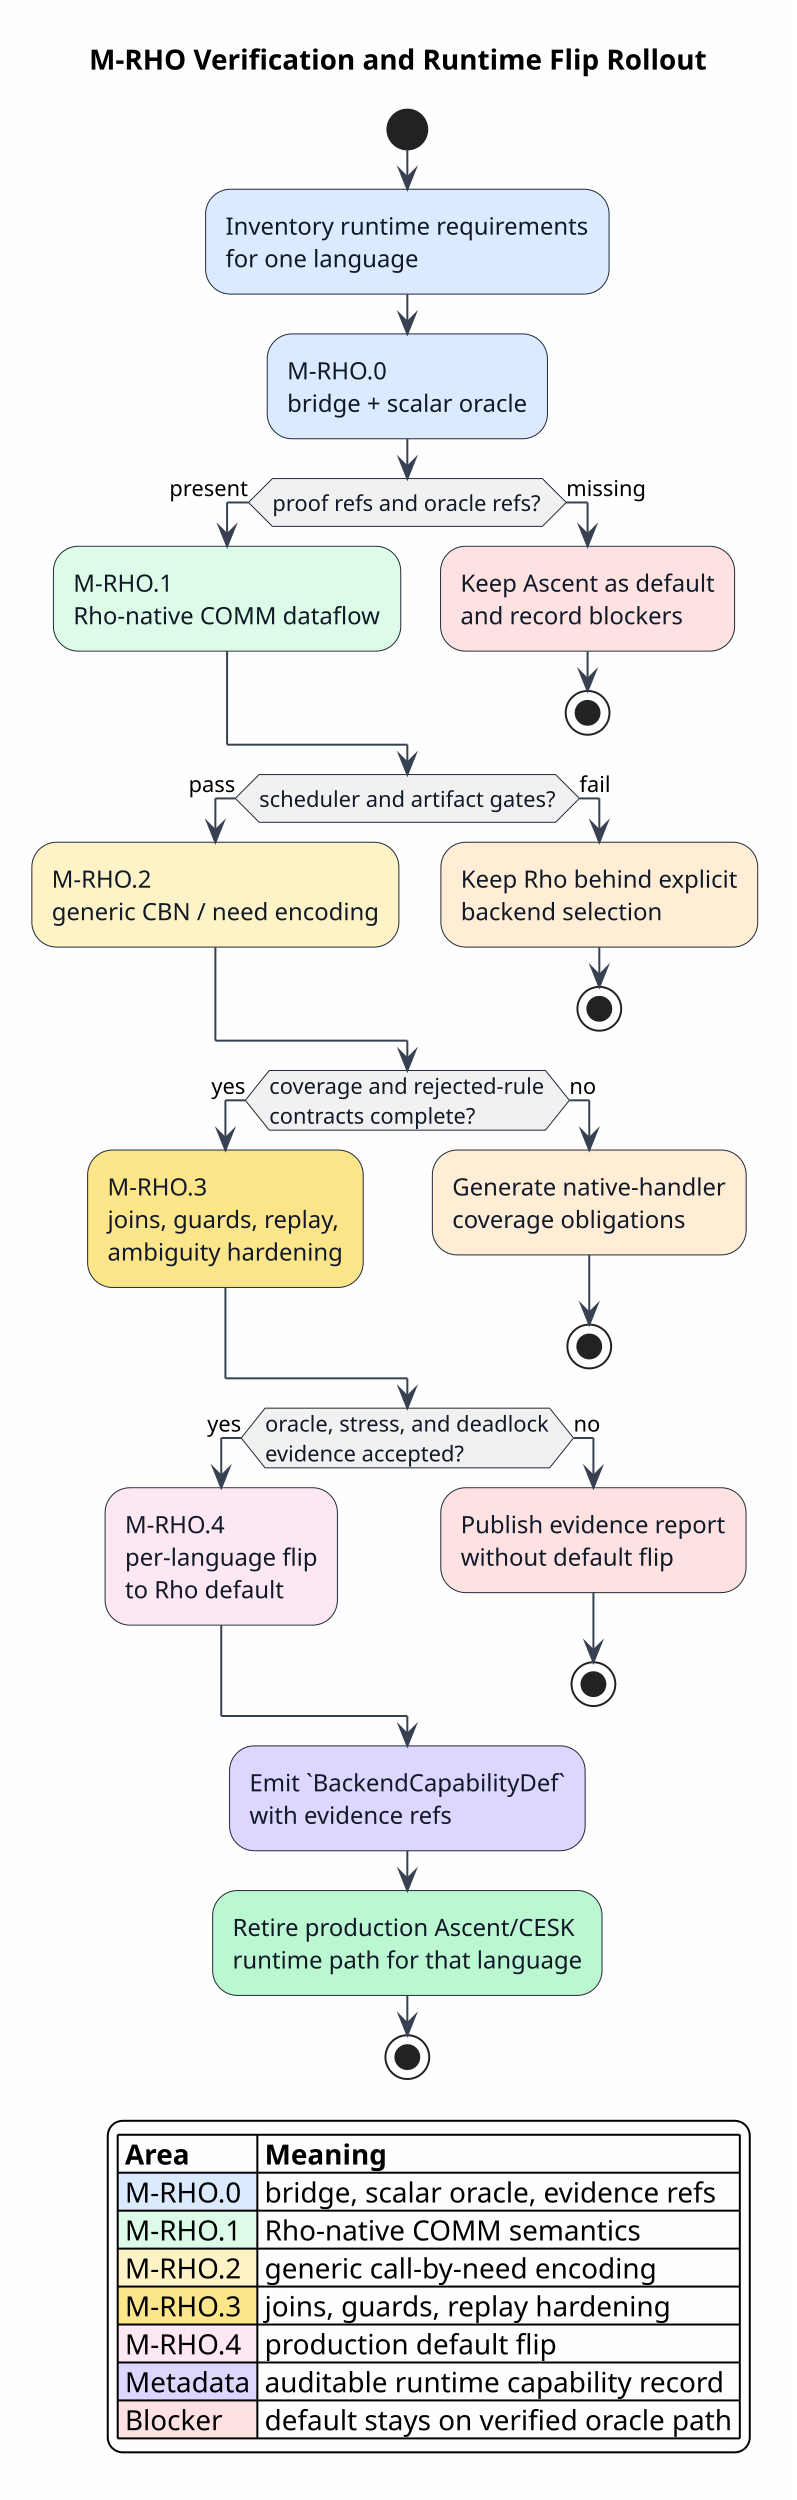
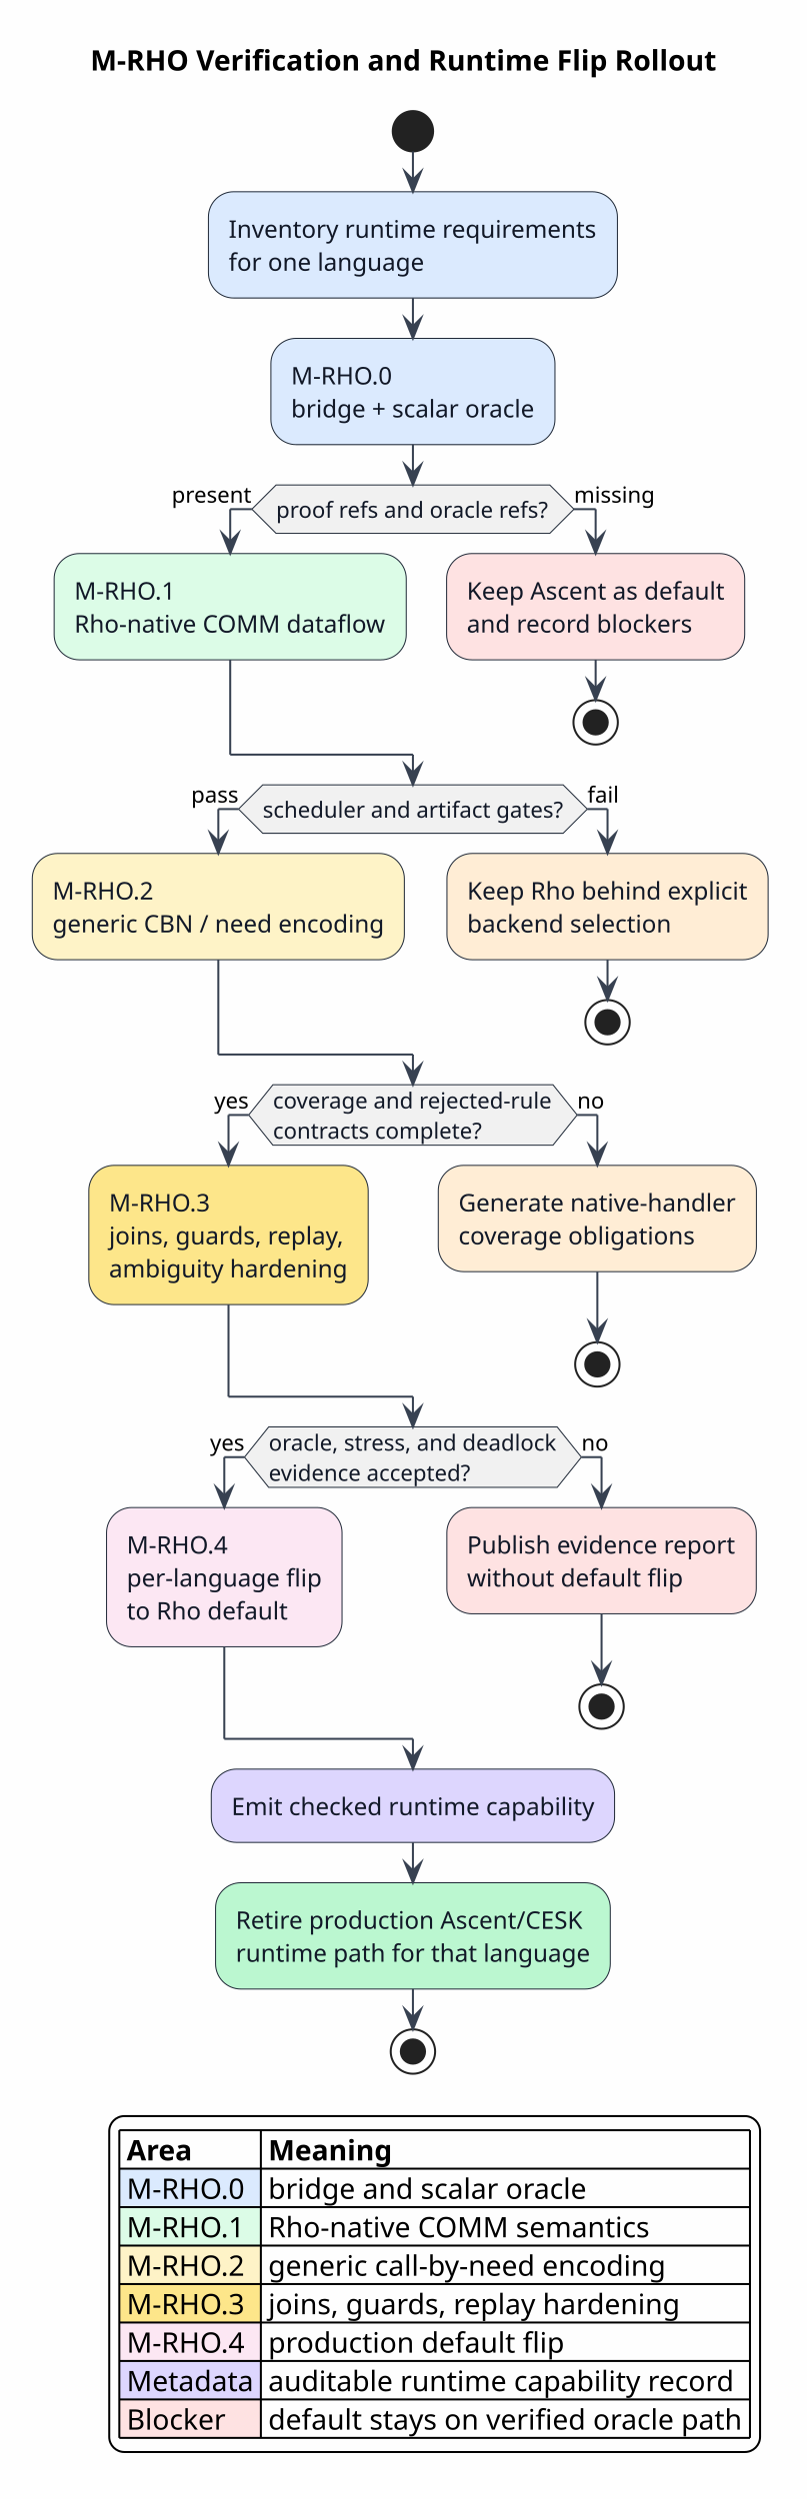
- <svg xmlns="http://www.w3.org/2000/svg" contentStyleType="text/css" data-diagram-type="ACTIVITY" height="1256px" preserveAspectRatio="none" style="width:400px;height:1256px;background:#FEFEFE;" version="1.1" viewBox="0 0 400 1256" width="400px" zoomAndPan="magnify">
+ <svg xmlns="http://www.w3.org/2000/svg" contentStyleType="text/css" data-diagram-type="ACTIVITY" height="1239px" preserveAspectRatio="none" style="width:400px;height:1239px;background:#FEFEFE;" version="1.1" viewBox="0 0 400 1239" width="400px" zoomAndPan="magnify">
  <defs />
  <g>
-     <rect fill="#FEFEFE" height="1256" style="stroke:none;stroke-width:1;" width="400" x="0" y="0" />
+     <rect fill="#FEFEFE" height="1239" style="stroke:none;stroke-width:1;" width="400" x="0" y="0" />
    <g class="title" data-source-line="1">
      <text fill="#000000" font-family="sans-serif" font-size="14" font-weight="700" lengthAdjust="spacing" textLength="309.161" x="44.762" y="34.966">M-RHO Verification and Runtime Flip Rollout</text>
    </g>
    <ellipse cx="204.648" cy="65.068" fill="#222222" rx="10" ry="10" style="stroke:#222222;stroke-width:1;" />
    <rect fill="#DBEAFE" height="52.688" rx="12.5" ry="12.5" style="stroke:#1F2937;stroke-width:0.5;" width="202.701" x="103.297" y="95.068" />
    <text fill="#111827" font-family="sans-serif" font-size="12" lengthAdjust="spacing" textLength="182.701" x="113.297" y="117.896">Inventory runtime requirements</text>
    <text fill="#111827" font-family="sans-serif" font-size="12" lengthAdjust="spacing" textLength="96.949" x="113.297" y="134.24">for one language</text>
    <rect fill="#DBEAFE" height="52.688" rx="12.5" ry="12.5" style="stroke:#1F2937;stroke-width:0.5;" width="140.781" x="134.258" y="167.756" />
    <text fill="#111827" font-family="sans-serif" font-size="12" lengthAdjust="spacing" textLength="50.556" x="144.258" y="190.584">M-RHO.0</text>
    <text fill="#111827" font-family="sans-serif" font-size="12" lengthAdjust="spacing" textLength="120.781" x="144.258" y="206.928">bridge + scalar oracle</text>
    <polygon fill="#F1F1F1" points="136.828,240.444,272.468,240.444,284.468,252.444,272.468,264.444,136.828,264.444,124.828,252.444,136.828,240.444" style="stroke:#1F2937;stroke-width:0.5;stroke-linejoin:miter;stroke-miterlimit:10;" />
    <text fill="#111827" font-family="sans-serif" font-size="11" lengthAdjust="spacing" textLength="135.64" x="136.828" y="256.712">proof refs and oracle refs?</text>
    <text fill="#000000" font-family="sans-serif" font-size="11" lengthAdjust="spacing" textLength="39.754" x="85.074" y="249.221">present</text>
    <text fill="#000000" font-family="sans-serif" font-size="11" lengthAdjust="spacing" textLength="40.062" x="284.468" y="249.221">missing</text>
    <rect fill="#DCFCE7" height="52.688" rx="12.5" ry="12.5" style="stroke:#1F2937;stroke-width:0.5;" width="174.501" x="26.84" y="274.444" />
    <text fill="#111827" font-family="sans-serif" font-size="12" lengthAdjust="spacing" textLength="50.556" x="36.84" y="297.272">M-RHO.1</text>
    <text fill="#111827" font-family="sans-serif" font-size="12" lengthAdjust="spacing" textLength="154.501" x="36.84" y="313.617">Rho-native COMM dataflow</text>
    <rect fill="#FEE2E2" height="52.688" rx="12.5" ry="12.5" style="stroke:#1F2937;stroke-width:0.5;" width="147.729" x="221.341" y="274.444" />
    <text fill="#111827" font-family="sans-serif" font-size="12" lengthAdjust="spacing" textLength="127.729" x="231.341" y="297.272">Keep Ascent as default</text>
    <text fill="#111827" font-family="sans-serif" font-size="12" lengthAdjust="spacing" textLength="112.225" x="231.341" y="313.617">and record blockers</text>
    <ellipse cx="295.206" cy="358.133" fill="none" rx="11" ry="11" style="stroke:#222222;stroke-width:1;" />
    <ellipse cx="295.206" cy="358.133" fill="#222222" rx="6" ry="6" style="stroke:#222222;stroke-width:1;" />
    <polygon fill="#F1F1F1" points="130.201,389.133,279.096,389.133,291.096,401.133,279.096,413.133,130.201,413.133,118.201,401.133,130.201,389.133" style="stroke:#1F2937;stroke-width:0.5;stroke-linejoin:miter;stroke-miterlimit:10;" />
    <text fill="#111827" font-family="sans-serif" font-size="11" lengthAdjust="spacing" textLength="148.895" x="130.201" y="405.401">scheduler and artifact gates?</text>
    <text fill="#000000" font-family="sans-serif" font-size="11" lengthAdjust="spacing" textLength="23.474" x="94.727" y="397.91">pass</text>
    <text fill="#000000" font-family="sans-serif" font-size="11" lengthAdjust="spacing" textLength="15.631" x="291.096" y="397.91">fail</text>
    <rect fill="#FEF3C7" height="52.688" rx="12.5" ry="12.5" style="stroke:#1F2937;stroke-width:0.5;" width="184.401" x="16" y="423.133" />
    <text fill="#111827" font-family="sans-serif" font-size="12" lengthAdjust="spacing" textLength="50.556" x="26" y="445.961">M-RHO.2</text>
    <text fill="#111827" font-family="sans-serif" font-size="12" lengthAdjust="spacing" textLength="164.401" x="26" y="462.305">generic CBN / need encoding</text>
    <rect fill="#FFEDD5" height="52.688" rx="12.5" ry="12.5" style="stroke:#1F2937;stroke-width:0.5;" width="159.177" x="221.507" y="423.133" />
    <text fill="#111827" font-family="sans-serif" font-size="12" lengthAdjust="spacing" textLength="139.177" x="231.507" y="445.961">Keep Rho behind explicit</text>
    <text fill="#111827" font-family="sans-serif" font-size="12" lengthAdjust="spacing" textLength="101.209" x="231.507" y="462.305">backend selection</text>
    <ellipse cx="301.096" cy="506.821" fill="none" rx="11" ry="11" style="stroke:#222222;stroke-width:1;" />
    <ellipse cx="301.096" cy="506.821" fill="#222222" rx="6" ry="6" style="stroke:#222222;stroke-width:1;" />
    <polygon fill="#F1F1F1" points="135.25,537.821,274.047,537.821,286.047,552.803,274.047,567.785,135.25,567.785,123.25,552.803,135.25,537.821" style="stroke:#1F2937;stroke-width:0.5;stroke-linejoin:miter;stroke-miterlimit:10;" />
    <text fill="#111827" font-family="sans-serif" font-size="11" lengthAdjust="spacing" textLength="138.797" x="135.25" y="549.58">coverage and rejected-rule</text>
    <text fill="#111827" font-family="sans-serif" font-size="11" lengthAdjust="spacing" textLength="103.773" x="135.25" y="564.562">contracts complete?</text>
    <text fill="#000000" font-family="sans-serif" font-size="11" lengthAdjust="spacing" textLength="17.083" x="106.167" y="549.58">yes</text>
    <text fill="#000000" font-family="sans-serif" font-size="11" lengthAdjust="spacing" textLength="13.453" x="286.047" y="549.58">no</text>
    <rect fill="#FDE68A" height="69.032" rx="12.5" ry="12.5" style="stroke:#1F2937;stroke-width:0.5;" width="138.453" x="44.023" y="577.785" />
    <text fill="#111827" font-family="sans-serif" font-size="12" lengthAdjust="spacing" textLength="50.556" x="54.023" y="600.613">M-RHO.3</text>
    <text fill="#111827" font-family="sans-serif" font-size="12" lengthAdjust="spacing" textLength="117.169" x="54.023" y="616.957">joins, guards, replay,</text>
    <text fill="#111827" font-family="sans-serif" font-size="12" lengthAdjust="spacing" textLength="118.453" x="54.023" y="633.301">ambiguity hardening</text>
    <rect fill="#FFEDD5" height="52.688" rx="12.5" ry="12.5" style="stroke:#1F2937;stroke-width:0.5;" width="157.665" x="217.214" y="577.785" />
    <text fill="#111827" font-family="sans-serif" font-size="12" lengthAdjust="spacing" textLength="137.665" x="227.214" y="600.613">Generate native-handler</text>
    <text fill="#111827" font-family="sans-serif" font-size="12" lengthAdjust="spacing" textLength="117.637" x="227.214" y="616.957">coverage obligations</text>
    <ellipse cx="296.047" cy="676.473" fill="none" rx="11" ry="11" style="stroke:#222222;stroke-width:1;" />
    <ellipse cx="296.047" cy="676.473" fill="#222222" rx="6" ry="6" style="stroke:#222222;stroke-width:1;" />
    <polygon fill="#F1F1F1" points="133.16,707.473,276.137,707.473,288.137,722.455,276.137,737.437,133.16,737.437,121.16,722.455,133.16,707.473" style="stroke:#1F2937;stroke-width:0.5;stroke-linejoin:miter;stroke-miterlimit:10;" />
    <text fill="#111827" font-family="sans-serif" font-size="11" lengthAdjust="spacing" textLength="142.977" x="133.16" y="719.232">oracle, stress, and deadlock</text>
    <text fill="#111827" font-family="sans-serif" font-size="11" lengthAdjust="spacing" textLength="100.154" x="133.16" y="734.214">evidence accepted?</text>
    <text fill="#000000" font-family="sans-serif" font-size="11" lengthAdjust="spacing" textLength="17.083" x="104.077" y="719.232">yes</text>
    <text fill="#000000" font-family="sans-serif" font-size="11" lengthAdjust="spacing" textLength="13.453" x="288.137" y="719.232">no</text>
    <rect fill="#FCE7F3" height="69.032" rx="12.5" ry="12.5" style="stroke:#1F2937;stroke-width:0.5;" width="116.709" x="52.805" y="747.437" />
    <text fill="#111827" font-family="sans-serif" font-size="12" lengthAdjust="spacing" textLength="50.556" x="62.805" y="770.265">M-RHO.4</text>
    <text fill="#111827" font-family="sans-serif" font-size="12" lengthAdjust="spacing" textLength="96.709" x="62.805" y="786.609">per-language flip</text>
    <text fill="#111827" font-family="sans-serif" font-size="12" lengthAdjust="spacing" textLength="79.825" x="62.805" y="802.953">to Rho default</text>
    <rect fill="#FEE2E2" height="52.688" rx="12.5" ry="12.5" style="stroke:#1F2937;stroke-width:0.5;" width="153.357" x="221.458" y="747.437" />
    <text fill="#111827" font-family="sans-serif" font-size="12" lengthAdjust="spacing" textLength="133.357" x="231.458" y="770.265">Publish evidence report</text>
    <text fill="#111827" font-family="sans-serif" font-size="12" lengthAdjust="spacing" textLength="107.077" x="231.458" y="786.609">without default flip</text>
    <ellipse cx="298.137" cy="846.125" fill="none" rx="11" ry="11" style="stroke:#222222;stroke-width:1;" />
    <ellipse cx="298.137" cy="846.125" fill="#222222" rx="6" ry="6" style="stroke:#222222;stroke-width:1;" />
-     <rect fill="#DDD6FE" height="52.688" rx="12.5" ry="12.5" style="stroke:#1F2937;stroke-width:0.5;" width="178.653" x="115.322" y="877.125" />
-     <text fill="#111827" font-family="sans-serif" font-size="12" lengthAdjust="spacing" textLength="158.653" x="125.322" y="899.953">Emit `BackendCapabilityDef`</text>
-     <text fill="#111827" font-family="sans-serif" font-size="12" lengthAdjust="spacing" textLength="102.169" x="125.322" y="916.297">with evidence refs</text>
-     <rect fill="#BBF7D0" height="52.688" rx="12.5" ry="12.5" style="stroke:#1F2937;stroke-width:0.5;" width="195.621" x="106.838" y="949.813" />
-     <text fill="#111827" font-family="sans-serif" font-size="12" lengthAdjust="spacing" textLength="172.309" x="116.838" y="972.641">Retire production Ascent/CESK</text>
-     <text fill="#111827" font-family="sans-serif" font-size="12" lengthAdjust="spacing" textLength="175.621" x="116.838" y="988.985">runtime path for that language</text>
-     <ellipse cx="204.648" cy="1033.501" fill="none" rx="11" ry="11" style="stroke:#222222;stroke-width:1;" />
-     <ellipse cx="204.648" cy="1033.501" fill="#222222" rx="6" ry="6" style="stroke:#222222;stroke-width:1;" />
+     <rect fill="#DDD6FE" height="36.344" rx="12.5" ry="12.5" style="stroke:#1F2937;stroke-width:0.5;" width="199.869" x="104.713" y="877.125" />
+     <text fill="#111827" font-family="sans-serif" font-size="12" lengthAdjust="spacing" textLength="179.869" x="114.713" y="899.953">Emit checked runtime capability</text>
+     <rect fill="#BBF7D0" height="52.688" rx="12.5" ry="12.5" style="stroke:#1F2937;stroke-width:0.5;" width="195.621" x="106.838" y="933.469" />
+     <text fill="#111827" font-family="sans-serif" font-size="12" lengthAdjust="spacing" textLength="172.309" x="116.838" y="956.297">Retire production Ascent/CESK</text>
+     <text fill="#111827" font-family="sans-serif" font-size="12" lengthAdjust="spacing" textLength="175.621" x="116.838" y="972.641">runtime path for that language</text>
+     <ellipse cx="204.648" cy="1017.157" fill="none" rx="11" ry="11" style="stroke:#222222;stroke-width:1;" />
+     <ellipse cx="204.648" cy="1017.157" fill="#222222" rx="6" ry="6" style="stroke:#222222;stroke-width:1;" />
    <line style="stroke:#374151;stroke-width:1;" x1="204.648" x2="204.648" y1="75.068" y2="95.068" />
    <polygon fill="#374151" points="200.648,85.068,204.648,95.068,208.648,85.068,204.648,89.068" style="stroke:#374151;stroke-width:1;stroke-linejoin:miter;stroke-miterlimit:10;" />
    <line style="stroke:#374151;stroke-width:1;" x1="204.648" x2="204.648" y1="147.756" y2="167.756" />
    <polygon fill="#374151" points="200.648,157.756,204.648,167.756,208.648,157.756,204.648,161.756" style="stroke:#374151;stroke-width:1;stroke-linejoin:miter;stroke-miterlimit:10;" />
    <line style="stroke:#374151;stroke-width:1;" x1="295.206" x2="295.206" y1="327.133" y2="347.133" />
    <polygon fill="#374151" points="291.206,337.133,295.206,347.133,299.206,337.133,295.206,341.133" style="stroke:#374151;stroke-width:1;stroke-linejoin:miter;stroke-miterlimit:10;" />
    <line style="stroke:#374151;stroke-width:1;" x1="124.828" x2="114.091" y1="252.444" y2="252.444" />
    <line style="stroke:#374151;stroke-width:1;" x1="114.091" x2="114.091" y1="252.444" y2="274.444" />
    <polygon fill="#374151" points="110.091,264.444,114.091,274.444,118.091,264.444,114.091,268.444" style="stroke:#374151;stroke-width:1;stroke-linejoin:miter;stroke-miterlimit:10;" />
    <line style="stroke:#374151;stroke-width:1;" x1="284.468" x2="295.206" y1="252.444" y2="252.444" />
    <line style="stroke:#374151;stroke-width:1;" x1="295.206" x2="295.206" y1="252.444" y2="274.444" />
    <polygon fill="#374151" points="291.206,264.444,295.206,274.444,299.206,264.444,295.206,268.444" style="stroke:#374151;stroke-width:1;stroke-linejoin:miter;stroke-miterlimit:10;" />
    <line style="stroke:#374151;stroke-width:1;" x1="114.091" x2="114.091" y1="327.133" y2="374.133" />
    <line style="stroke:#374151;stroke-width:1;" x1="114.091" x2="204.648" y1="374.133" y2="374.133" />
    <line style="stroke:#374151;stroke-width:1;" x1="204.648" x2="204.648" y1="374.133" y2="389.133" />
    <polygon fill="#374151" points="200.648,379.133,204.648,389.133,208.648,379.133,204.648,383.133" style="stroke:#374151;stroke-width:1;stroke-linejoin:miter;stroke-miterlimit:10;" />
    <line style="stroke:#374151;stroke-width:1;" x1="204.648" x2="204.648" y1="220.444" y2="240.444" />
    <polygon fill="#374151" points="200.648,230.444,204.648,240.444,208.648,230.444,204.648,234.444" style="stroke:#374151;stroke-width:1;stroke-linejoin:miter;stroke-miterlimit:10;" />
    <line style="stroke:#374151;stroke-width:1;" x1="301.096" x2="301.096" y1="475.821" y2="495.821" />
    <polygon fill="#374151" points="297.096,485.821,301.096,495.821,305.096,485.821,301.096,489.821" style="stroke:#374151;stroke-width:1;stroke-linejoin:miter;stroke-miterlimit:10;" />
    <line style="stroke:#374151;stroke-width:1;" x1="118.201" x2="108.201" y1="401.133" y2="401.133" />
    <line style="stroke:#374151;stroke-width:1;" x1="108.201" x2="108.201" y1="401.133" y2="423.133" />
    <polygon fill="#374151" points="104.201,413.133,108.201,423.133,112.201,413.133,108.201,417.133" style="stroke:#374151;stroke-width:1;stroke-linejoin:miter;stroke-miterlimit:10;" />
    <line style="stroke:#374151;stroke-width:1;" x1="291.096" x2="301.096" y1="401.133" y2="401.133" />
    <line style="stroke:#374151;stroke-width:1;" x1="301.096" x2="301.096" y1="401.133" y2="423.133" />
    <polygon fill="#374151" points="297.096,413.133,301.096,423.133,305.096,413.133,301.096,417.133" style="stroke:#374151;stroke-width:1;stroke-linejoin:miter;stroke-miterlimit:10;" />
    <line style="stroke:#374151;stroke-width:1;" x1="108.201" x2="108.201" y1="475.821" y2="522.821" />
    <line style="stroke:#374151;stroke-width:1;" x1="108.201" x2="204.648" y1="522.821" y2="522.821" />
    <line style="stroke:#374151;stroke-width:1;" x1="204.648" x2="204.648" y1="522.821" y2="537.821" />
    <polygon fill="#374151" points="200.648,527.821,204.648,537.821,208.648,527.821,204.648,531.821" style="stroke:#374151;stroke-width:1;stroke-linejoin:miter;stroke-miterlimit:10;" />
    <line style="stroke:#374151;stroke-width:1;" x1="296.047" x2="296.047" y1="630.473" y2="665.473" />
    <polygon fill="#374151" points="292.047,655.473,296.047,665.473,300.047,655.473,296.047,659.473" style="stroke:#374151;stroke-width:1;stroke-linejoin:miter;stroke-miterlimit:10;" />
    <line style="stroke:#374151;stroke-width:1;" x1="123.25" x2="113.25" y1="552.803" y2="552.803" />
    <line style="stroke:#374151;stroke-width:1;" x1="113.25" x2="113.25" y1="552.803" y2="577.785" />
    <polygon fill="#374151" points="109.25,567.785,113.25,577.785,117.25,567.785,113.25,571.785" style="stroke:#374151;stroke-width:1;stroke-linejoin:miter;stroke-miterlimit:10;" />
    <line style="stroke:#374151;stroke-width:1;" x1="286.047" x2="296.047" y1="552.803" y2="552.803" />
    <line style="stroke:#374151;stroke-width:1;" x1="296.047" x2="296.047" y1="552.803" y2="577.785" />
    <polygon fill="#374151" points="292.047,567.785,296.047,577.785,300.047,567.785,296.047,571.785" style="stroke:#374151;stroke-width:1;stroke-linejoin:miter;stroke-miterlimit:10;" />
    <line style="stroke:#374151;stroke-width:1;" x1="113.25" x2="113.25" y1="646.817" y2="692.473" />
    <line style="stroke:#374151;stroke-width:1;" x1="113.25" x2="204.648" y1="692.473" y2="692.473" />
    <line style="stroke:#374151;stroke-width:1;" x1="204.648" x2="204.648" y1="692.473" y2="707.473" />
    <polygon fill="#374151" points="200.648,697.473,204.648,707.473,208.648,697.473,204.648,701.473" style="stroke:#374151;stroke-width:1;stroke-linejoin:miter;stroke-miterlimit:10;" />
    <line style="stroke:#374151;stroke-width:1;" x1="298.137" x2="298.137" y1="800.125" y2="835.125" />
    <polygon fill="#374151" points="294.137,825.125,298.137,835.125,302.137,825.125,298.137,829.125" style="stroke:#374151;stroke-width:1;stroke-linejoin:miter;stroke-miterlimit:10;" />
    <line style="stroke:#374151;stroke-width:1;" x1="121.16" x2="111.16" y1="722.455" y2="722.455" />
    <line style="stroke:#374151;stroke-width:1;" x1="111.16" x2="111.16" y1="722.455" y2="747.437" />
    <polygon fill="#374151" points="107.16,737.437,111.16,747.437,115.16,737.437,111.16,741.437" style="stroke:#374151;stroke-width:1;stroke-linejoin:miter;stroke-miterlimit:10;" />
    <line style="stroke:#374151;stroke-width:1;" x1="288.137" x2="298.137" y1="722.455" y2="722.455" />
    <line style="stroke:#374151;stroke-width:1;" x1="298.137" x2="298.137" y1="722.455" y2="747.437" />
    <polygon fill="#374151" points="294.137,737.437,298.137,747.437,302.137,737.437,298.137,741.437" style="stroke:#374151;stroke-width:1;stroke-linejoin:miter;stroke-miterlimit:10;" />
    <line style="stroke:#374151;stroke-width:1;" x1="111.16" x2="111.16" y1="816.469" y2="862.125" />
    <line style="stroke:#374151;stroke-width:1;" x1="111.16" x2="204.648" y1="862.125" y2="862.125" />
    <line style="stroke:#374151;stroke-width:1;" x1="204.648" x2="204.648" y1="862.125" y2="877.125" />
    <polygon fill="#374151" points="200.648,867.125,204.648,877.125,208.648,867.125,204.648,871.125" style="stroke:#374151;stroke-width:1;stroke-linejoin:miter;stroke-miterlimit:10;" />
-     <line style="stroke:#374151;stroke-width:1;" x1="204.648" x2="204.648" y1="929.813" y2="949.813" />
-     <polygon fill="#374151" points="200.648,939.813,204.648,949.813,208.648,939.813,204.648,943.813" style="stroke:#374151;stroke-width:1;stroke-linejoin:miter;stroke-miterlimit:10;" />
-     <line style="stroke:#374151;stroke-width:1;" x1="204.648" x2="204.648" y1="1002.501" y2="1022.501" />
-     <polygon fill="#374151" points="200.648,1012.501,204.648,1022.501,208.648,1012.501,204.648,1016.501" style="stroke:#374151;stroke-width:1;stroke-linejoin:miter;stroke-miterlimit:10;" />
+     <line style="stroke:#374151;stroke-width:1;" x1="204.648" x2="204.648" y1="913.469" y2="933.469" />
+     <polygon fill="#374151" points="200.648,923.469,204.648,933.469,208.648,923.469,204.648,927.469" style="stroke:#374151;stroke-width:1;stroke-linejoin:miter;stroke-miterlimit:10;" />
+     <line style="stroke:#374151;stroke-width:1;" x1="204.648" x2="204.648" y1="986.157" y2="1006.157" />
+     <polygon fill="#374151" points="200.648,996.157,204.648,1006.157,208.648,996.157,204.648,1000.157" style="stroke:#374151;stroke-width:1;stroke-linejoin:miter;stroke-miterlimit:10;" />
    <g class="legend" data-source-line="42">
-       <rect fill="none" height="166.543" rx="7.5" ry="7.5" style="stroke:#000000;stroke-width:1;" width="322.549" x="54.135" y="1065.501" />
-       <text fill="#000000" font-family="sans-serif" font-size="14" font-weight="700" lengthAdjust="spacing" textLength="32.69" x="62.775" y="1087.467">Area</text>
-       <text fill="#000000" font-family="sans-serif" font-size="14" font-weight="700" lengthAdjust="spacing" textLength="61.18" x="132.929" y="1087.467">Meaning</text>
-       <rect fill="#DBEAFE" height="19.068" style="stroke:none;stroke-width:1;" width="70.154" x="59.135" y="1091.569" />
-       <text fill="#000000" font-family="sans-serif" font-size="14" lengthAdjust="spacing" textLength="58.982" x="62.775" y="1106.535">M-RHO.0</text>
-       <text fill="#000000" font-family="sans-serif" font-size="14" lengthAdjust="spacing" textLength="227.639" x="132.929" y="1106.535">bridge, scalar oracle, evidence refs</text>
-       <rect fill="#DCFCE7" height="19.068" style="stroke:none;stroke-width:1;" width="70.154" x="59.135" y="1110.637" />
-       <text fill="#000000" font-family="sans-serif" font-size="14" lengthAdjust="spacing" textLength="58.982" x="62.775" y="1125.603">M-RHO.1</text>
-       <text fill="#000000" font-family="sans-serif" font-size="14" lengthAdjust="spacing" textLength="189.265" x="132.929" y="1125.603">Rho-native COMM semantics</text>
-       <rect fill="#FEF3C7" height="19.068" style="stroke:none;stroke-width:1;" width="70.154" x="59.135" y="1129.705" />
-       <text fill="#000000" font-family="sans-serif" font-size="14" lengthAdjust="spacing" textLength="58.982" x="62.775" y="1144.671">M-RHO.2</text>
-       <text fill="#000000" font-family="sans-serif" font-size="14" lengthAdjust="spacing" textLength="197.287" x="132.929" y="1144.671">generic call-by-need encoding</text>
-       <rect fill="#FDE68A" height="19.068" style="stroke:none;stroke-width:1;" width="70.154" x="59.135" y="1148.773" />
-       <text fill="#000000" font-family="sans-serif" font-size="14" lengthAdjust="spacing" textLength="58.982" x="62.775" y="1163.739">M-RHO.3</text>
-       <text fill="#000000" font-family="sans-serif" font-size="14" lengthAdjust="spacing" textLength="204.903" x="132.929" y="1163.739">joins, guards, replay hardening</text>
-       <rect fill="#FCE7F3" height="19.068" style="stroke:none;stroke-width:1;" width="70.154" x="59.135" y="1167.841" />
-       <text fill="#000000" font-family="sans-serif" font-size="14" lengthAdjust="spacing" textLength="58.982" x="62.775" y="1182.807">M-RHO.4</text>
-       <text fill="#000000" font-family="sans-serif" font-size="14" lengthAdjust="spacing" textLength="147.055" x="132.929" y="1182.807">production default flip</text>
-       <rect fill="#DDD6FE" height="19.068" style="stroke:none;stroke-width:1;" width="70.154" x="59.135" y="1186.909" />
-       <text fill="#000000" font-family="sans-serif" font-size="14" lengthAdjust="spacing" textLength="62.874" x="62.775" y="1201.875">Metadata</text>
-       <text fill="#000000" font-family="sans-serif" font-size="14" lengthAdjust="spacing" textLength="231.349" x="132.929" y="1201.875">auditable runtime capability record</text>
-       <rect fill="#FEE2E2" height="19.068" style="stroke:none;stroke-width:1;" width="70.154" x="59.135" y="1205.977" />
-       <text fill="#000000" font-family="sans-serif" font-size="14" lengthAdjust="spacing" textLength="49.056" x="62.775" y="1220.943">Blocker</text>
-       <text fill="#000000" font-family="sans-serif" font-size="14" lengthAdjust="spacing" textLength="235.115" x="132.929" y="1220.943">default stays on verified oracle path</text>
-       <line style="stroke:#000000;stroke-width:1;" x1="59.135" x2="371.684" y1="1072.501" y2="1072.501" />
-       <line style="stroke:#000000;stroke-width:1;" x1="59.135" x2="371.684" y1="1091.569" y2="1091.569" />
-       <line style="stroke:#000000;stroke-width:1;" x1="59.135" x2="371.684" y1="1110.637" y2="1110.637" />
-       <line style="stroke:#000000;stroke-width:1;" x1="59.135" x2="371.684" y1="1129.705" y2="1129.705" />
-       <line style="stroke:#000000;stroke-width:1;" x1="59.135" x2="371.684" y1="1148.773" y2="1148.773" />
-       <line style="stroke:#000000;stroke-width:1;" x1="59.135" x2="371.684" y1="1167.841" y2="1167.841" />
-       <line style="stroke:#000000;stroke-width:1;" x1="59.135" x2="371.684" y1="1186.909" y2="1186.909" />
-       <line style="stroke:#000000;stroke-width:1;" x1="59.135" x2="371.684" y1="1205.977" y2="1205.977" />
-       <line style="stroke:#000000;stroke-width:1;" x1="59.135" x2="371.684" y1="1225.045" y2="1225.045" />
-       <line style="stroke:#000000;stroke-width:1;" x1="59.135" x2="59.135" y1="1072.501" y2="1225.045" />
-       <line style="stroke:#000000;stroke-width:1;" x1="129.289" x2="129.289" y1="1072.501" y2="1225.045" />
-       <line style="stroke:#000000;stroke-width:1;" x1="371.684" x2="371.684" y1="1072.501" y2="1225.045" />
+       <rect fill="none" height="166.543" rx="7.5" ry="7.5" style="stroke:#000000;stroke-width:1;" width="322.549" x="54.135" y="1049.157" />
+       <text fill="#000000" font-family="sans-serif" font-size="14" font-weight="700" lengthAdjust="spacing" textLength="32.69" x="62.775" y="1071.123">Area</text>
+       <text fill="#000000" font-family="sans-serif" font-size="14" font-weight="700" lengthAdjust="spacing" textLength="61.18" x="132.929" y="1071.123">Meaning</text>
+       <rect fill="#DBEAFE" height="19.068" style="stroke:none;stroke-width:1;" width="70.154" x="59.135" y="1075.225" />
+       <text fill="#000000" font-family="sans-serif" font-size="14" lengthAdjust="spacing" textLength="58.982" x="62.775" y="1090.191">M-RHO.0</text>
+       <text fill="#000000" font-family="sans-serif" font-size="14" lengthAdjust="spacing" textLength="158.017" x="132.929" y="1090.191">bridge and scalar oracle</text>
+       <rect fill="#DCFCE7" height="19.068" style="stroke:none;stroke-width:1;" width="70.154" x="59.135" y="1094.293" />
+       <text fill="#000000" font-family="sans-serif" font-size="14" lengthAdjust="spacing" textLength="58.982" x="62.775" y="1109.259">M-RHO.1</text>
+       <text fill="#000000" font-family="sans-serif" font-size="14" lengthAdjust="spacing" textLength="189.265" x="132.929" y="1109.259">Rho-native COMM semantics</text>
+       <rect fill="#FEF3C7" height="19.068" style="stroke:none;stroke-width:1;" width="70.154" x="59.135" y="1113.361" />
+       <text fill="#000000" font-family="sans-serif" font-size="14" lengthAdjust="spacing" textLength="58.982" x="62.775" y="1128.327">M-RHO.2</text>
+       <text fill="#000000" font-family="sans-serif" font-size="14" lengthAdjust="spacing" textLength="197.287" x="132.929" y="1128.327">generic call-by-need encoding</text>
+       <rect fill="#FDE68A" height="19.068" style="stroke:none;stroke-width:1;" width="70.154" x="59.135" y="1132.429" />
+       <text fill="#000000" font-family="sans-serif" font-size="14" lengthAdjust="spacing" textLength="58.982" x="62.775" y="1147.395">M-RHO.3</text>
+       <text fill="#000000" font-family="sans-serif" font-size="14" lengthAdjust="spacing" textLength="204.903" x="132.929" y="1147.395">joins, guards, replay hardening</text>
+       <rect fill="#FCE7F3" height="19.068" style="stroke:none;stroke-width:1;" width="70.154" x="59.135" y="1151.497" />
+       <text fill="#000000" font-family="sans-serif" font-size="14" lengthAdjust="spacing" textLength="58.982" x="62.775" y="1166.463">M-RHO.4</text>
+       <text fill="#000000" font-family="sans-serif" font-size="14" lengthAdjust="spacing" textLength="147.055" x="132.929" y="1166.463">production default flip</text>
+       <rect fill="#DDD6FE" height="19.068" style="stroke:none;stroke-width:1;" width="70.154" x="59.135" y="1170.565" />
+       <text fill="#000000" font-family="sans-serif" font-size="14" lengthAdjust="spacing" textLength="62.874" x="62.775" y="1185.531">Metadata</text>
+       <text fill="#000000" font-family="sans-serif" font-size="14" lengthAdjust="spacing" textLength="231.349" x="132.929" y="1185.531">auditable runtime capability record</text>
+       <rect fill="#FEE2E2" height="19.068" style="stroke:none;stroke-width:1;" width="70.154" x="59.135" y="1189.633" />
+       <text fill="#000000" font-family="sans-serif" font-size="14" lengthAdjust="spacing" textLength="49.056" x="62.775" y="1204.599">Blocker</text>
+       <text fill="#000000" font-family="sans-serif" font-size="14" lengthAdjust="spacing" textLength="235.115" x="132.929" y="1204.599">default stays on verified oracle path</text>
+       <line style="stroke:#000000;stroke-width:1;" x1="59.135" x2="371.684" y1="1056.157" y2="1056.157" />
+       <line style="stroke:#000000;stroke-width:1;" x1="59.135" x2="371.684" y1="1075.225" y2="1075.225" />
+       <line style="stroke:#000000;stroke-width:1;" x1="59.135" x2="371.684" y1="1094.293" y2="1094.293" />
+       <line style="stroke:#000000;stroke-width:1;" x1="59.135" x2="371.684" y1="1113.361" y2="1113.361" />
+       <line style="stroke:#000000;stroke-width:1;" x1="59.135" x2="371.684" y1="1132.429" y2="1132.429" />
+       <line style="stroke:#000000;stroke-width:1;" x1="59.135" x2="371.684" y1="1151.497" y2="1151.497" />
+       <line style="stroke:#000000;stroke-width:1;" x1="59.135" x2="371.684" y1="1170.565" y2="1170.565" />
+       <line style="stroke:#000000;stroke-width:1;" x1="59.135" x2="371.684" y1="1189.633" y2="1189.633" />
+       <line style="stroke:#000000;stroke-width:1;" x1="59.135" x2="371.684" y1="1208.7" y2="1208.7" />
+       <line style="stroke:#000000;stroke-width:1;" x1="59.135" x2="59.135" y1="1056.157" y2="1208.7" />
+       <line style="stroke:#000000;stroke-width:1;" x1="129.289" x2="129.289" y1="1056.157" y2="1208.7" />
+       <line style="stroke:#000000;stroke-width:1;" x1="371.684" x2="371.684" y1="1056.157" y2="1208.7" />
    </g>
  </g>
</svg>
